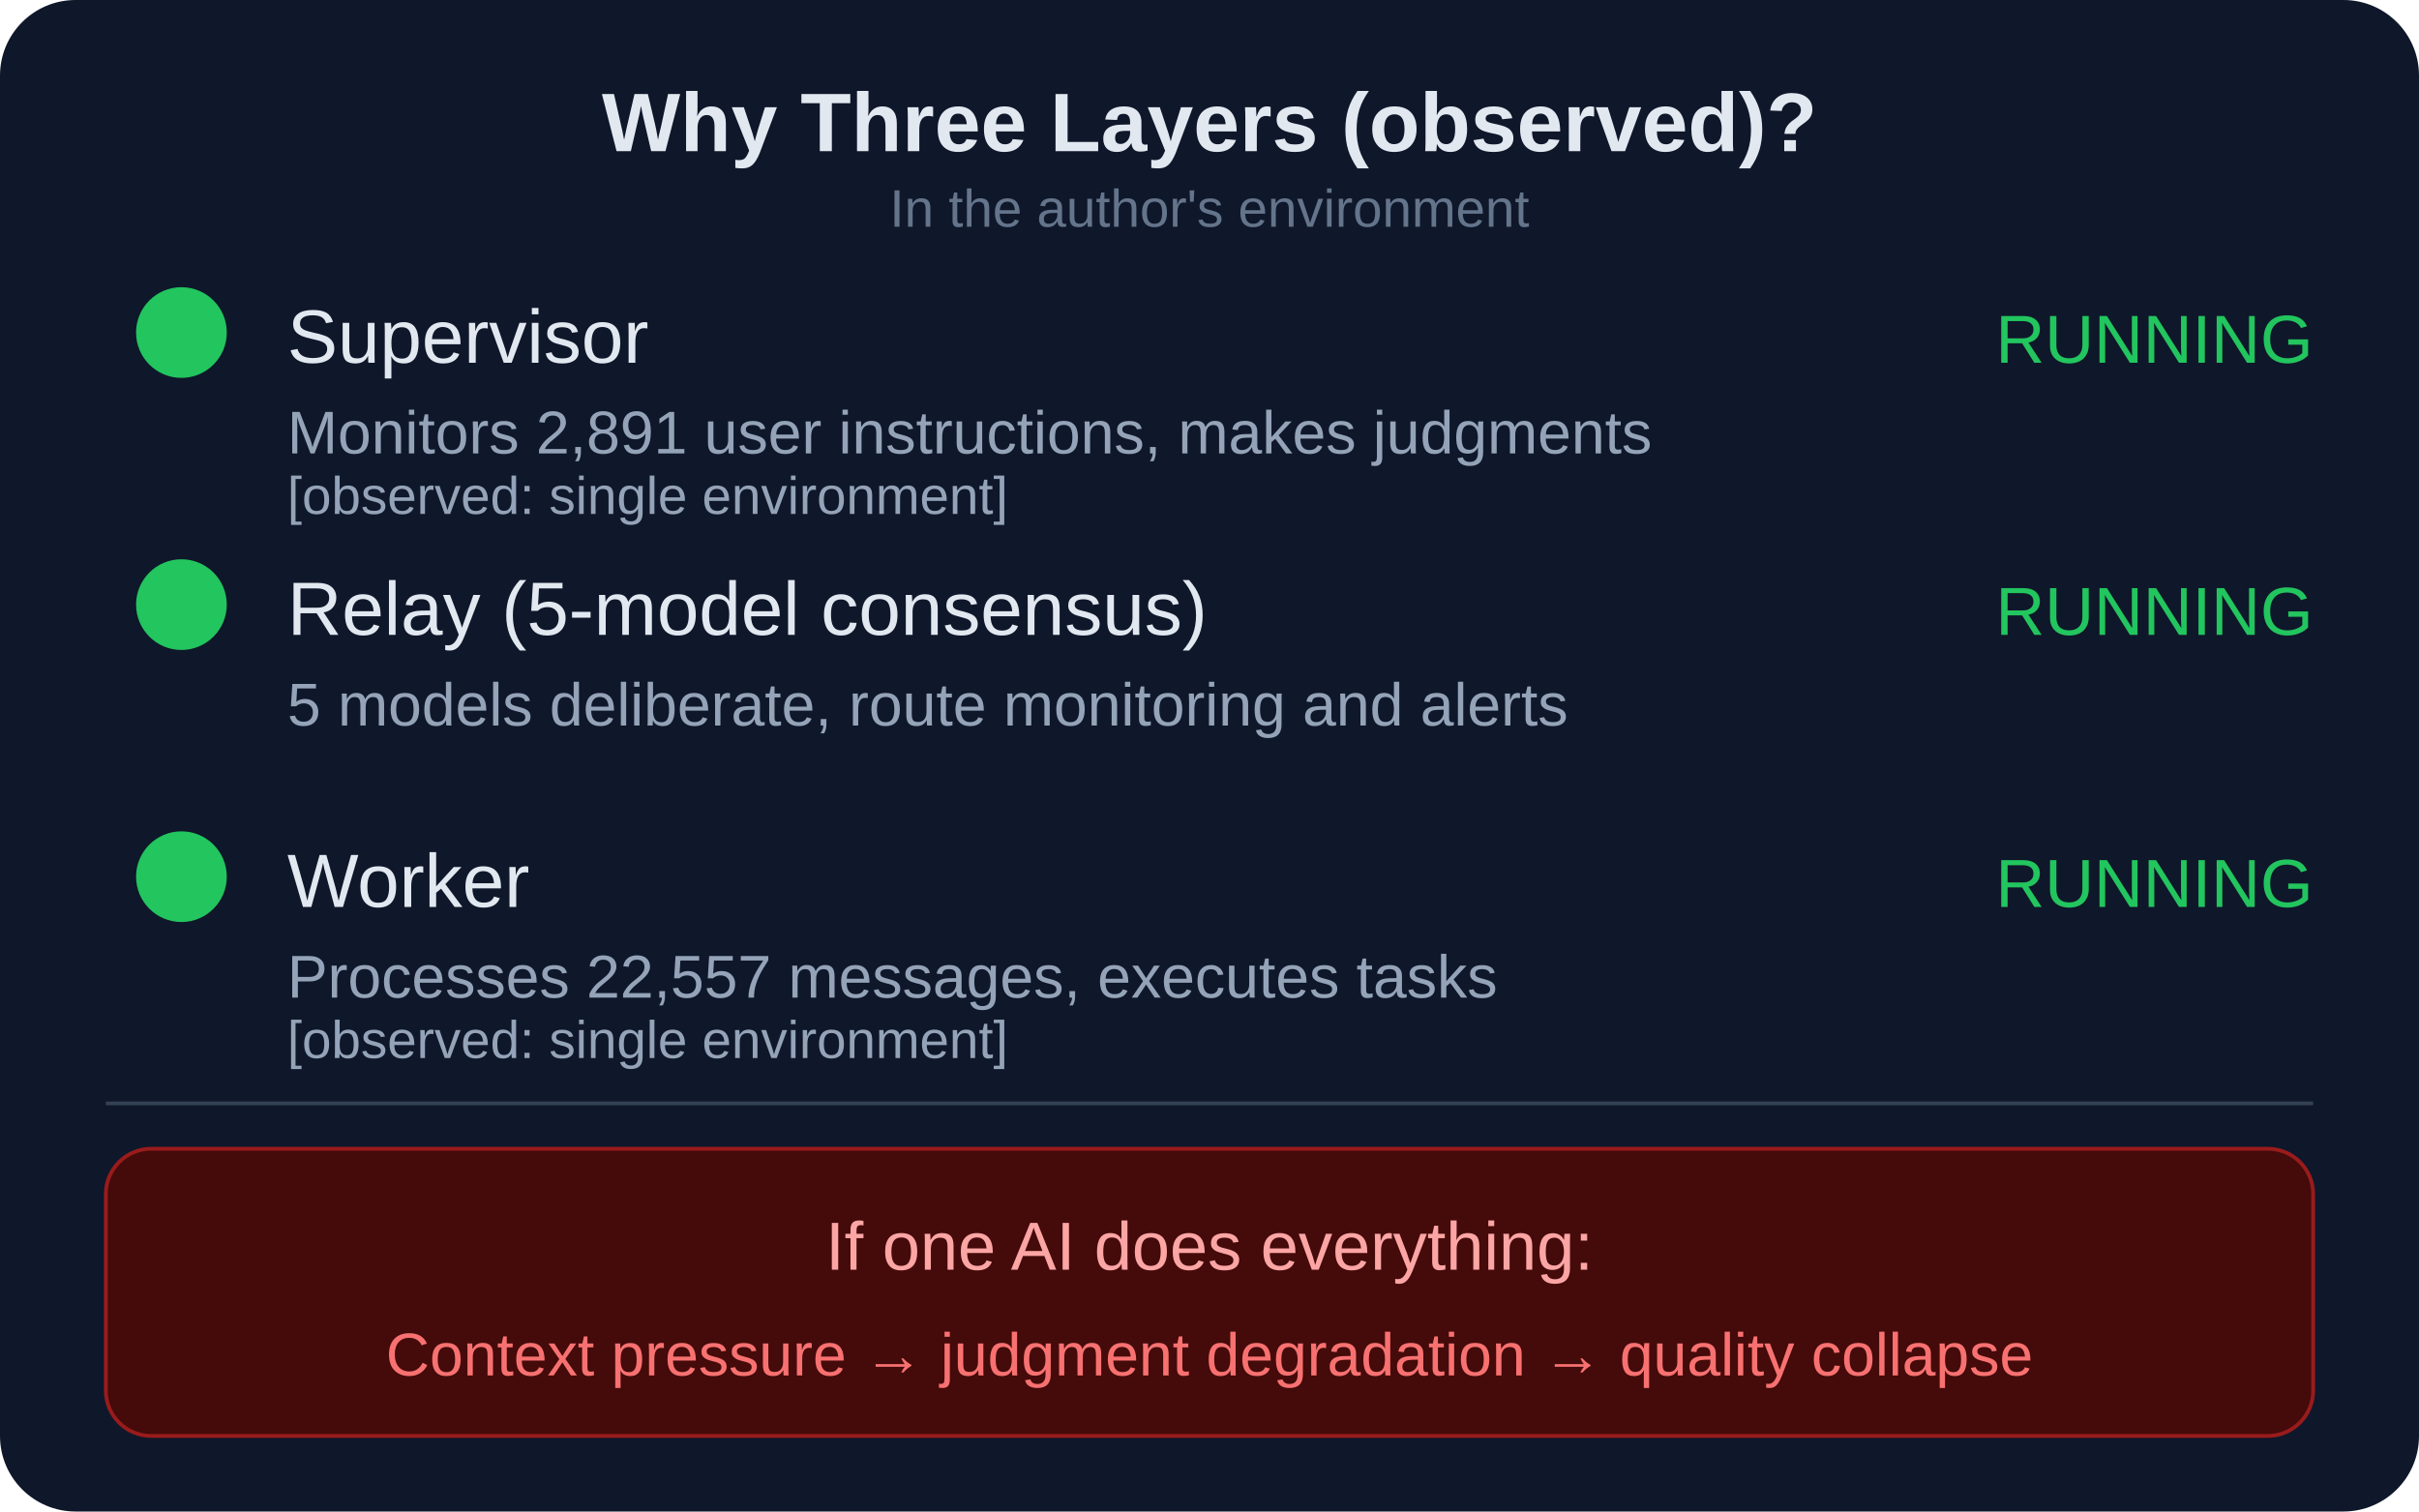
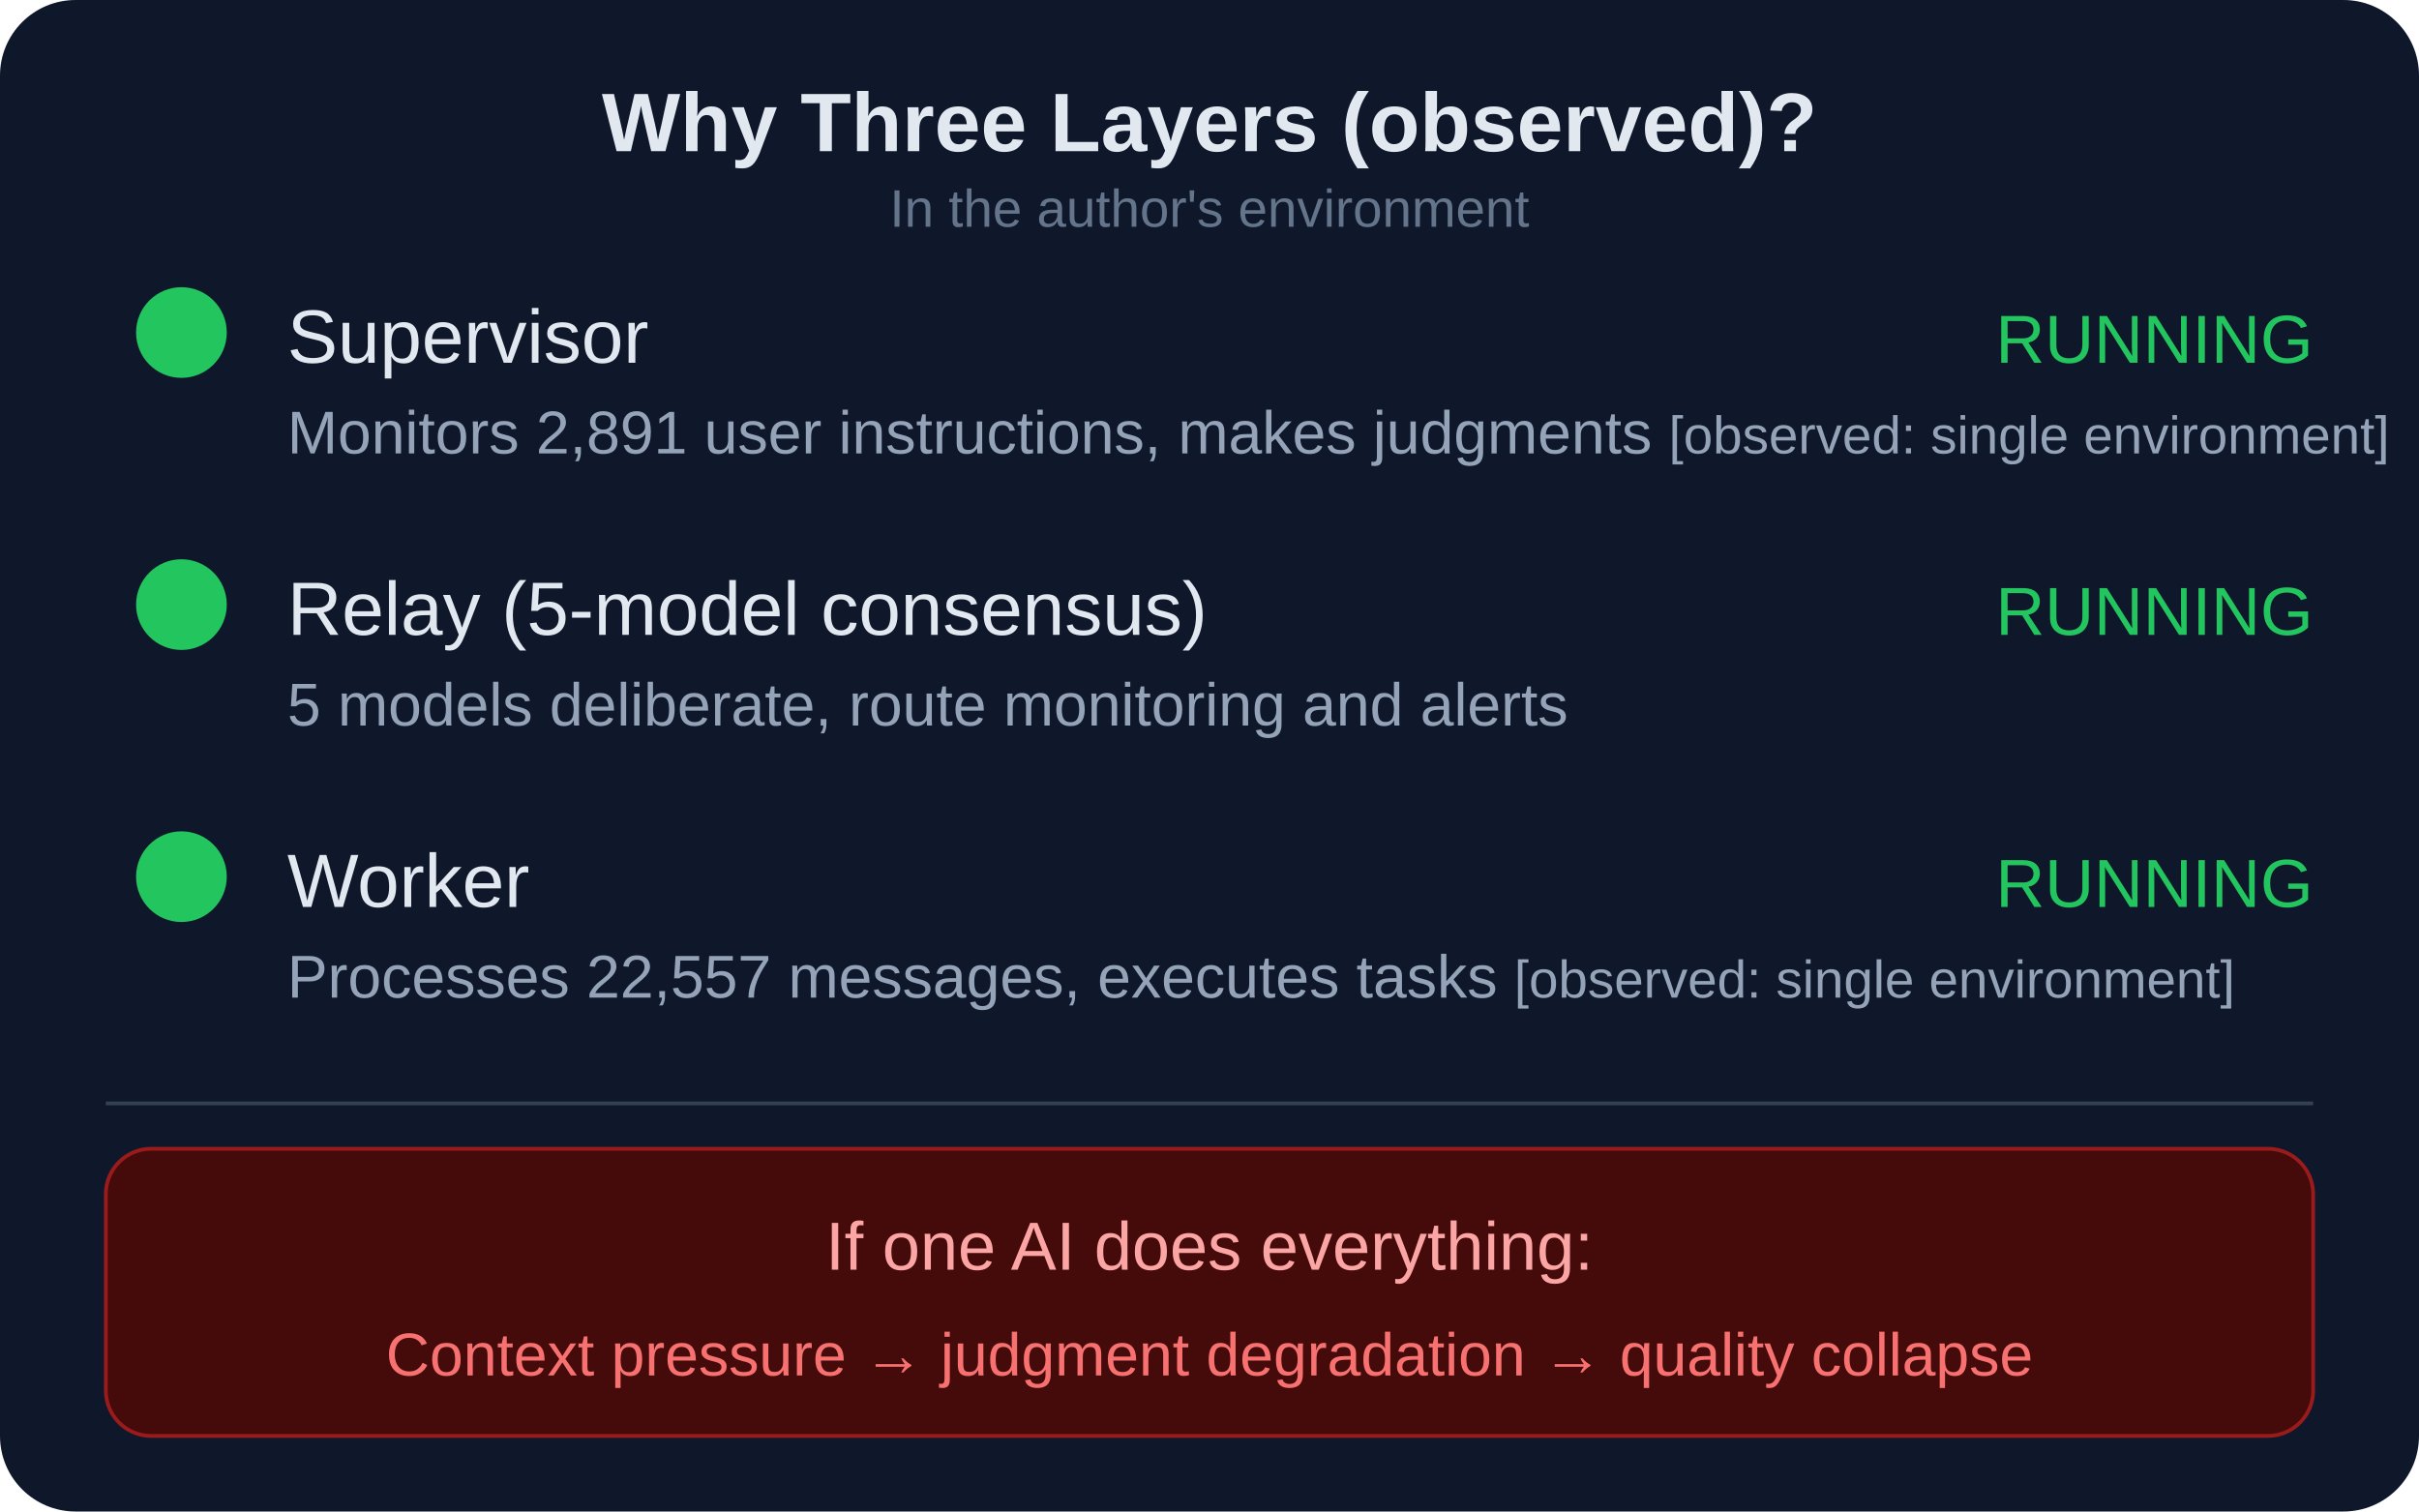
<svg xmlns="http://www.w3.org/2000/svg" viewBox="0 0 320 200" font-family="Segoe UI, Arial, sans-serif">
  <rect width="320" height="200" fill="#0f172a" rx="10" />
  <text x="160" y="20" text-anchor="middle" fill="#e2e8f0" font-size="11" font-weight="600">Why Three Layers (observed)?</text>
  <text x="160" y="30" text-anchor="middle" fill="#64748b" font-size="7">In the author's environment</text>
  <circle cx="24" cy="44" r="6" fill="#22c55e" />
  <text x="38" y="48" fill="#e2e8f0" font-size="10" font-weight="500">Supervisor</text>
  <text x="306" y="48" text-anchor="end" fill="#22c55e" font-size="9">RUNNING</text>
-   <text x="38" y="60" fill="#94a3b8" font-size="8">Monitors 2,891 user instructions, makes judgments</text>
-   <text x="38" y="68" fill="#94a3b8" font-size="7">[observed: single environment]</text>
+   <text x="38" y="60" fill="#94a3b8" font-size="8">Monitors 2,891 user instructions, makes judgments <tspan font-size="7" fill="#94a3b8">[observed: single environment]</tspan>
+   </text>
  <circle cx="24" cy="80" r="6" fill="#22c55e" />
  <text x="38" y="84" fill="#e2e8f0" font-size="10" font-weight="500">Relay (5-model consensus)</text>
  <text x="306" y="84" text-anchor="end" fill="#22c55e" font-size="9">RUNNING</text>
  <text x="38" y="96" fill="#94a3b8" font-size="8">5 models deliberate, route monitoring and alerts</text>
  <circle cx="24" cy="116" r="6" fill="#22c55e" />
  <text x="38" y="120" fill="#e2e8f0" font-size="10" font-weight="500">Worker</text>
  <text x="306" y="120" text-anchor="end" fill="#22c55e" font-size="9">RUNNING</text>
-   <text x="38" y="132" fill="#94a3b8" font-size="8">Processes 22,557 messages, executes tasks</text>
-   <text x="38" y="140" fill="#94a3b8" font-size="7">[observed: single environment]</text>
+   <text x="38" y="132" fill="#94a3b8" font-size="8">Processes 22,557 messages, executes tasks <tspan font-size="7" fill="#94a3b8">[observed: single environment]</tspan>
+   </text>
  <line x1="14" y1="146" x2="306" y2="146" stroke="#334155" stroke-width="0.5" />
  <rect x="14" y="152" width="292" height="38" rx="6" fill="#450a0a" stroke="#991b1b" stroke-width="0.5" />
  <text x="160" y="168" text-anchor="middle" fill="#fca5a5" font-size="9" font-weight="500">If one AI does everything:</text>
  <text x="160" y="182" text-anchor="middle" fill="#f87171" font-size="8">Context pressure → judgment degradation → quality collapse</text>
</svg>
